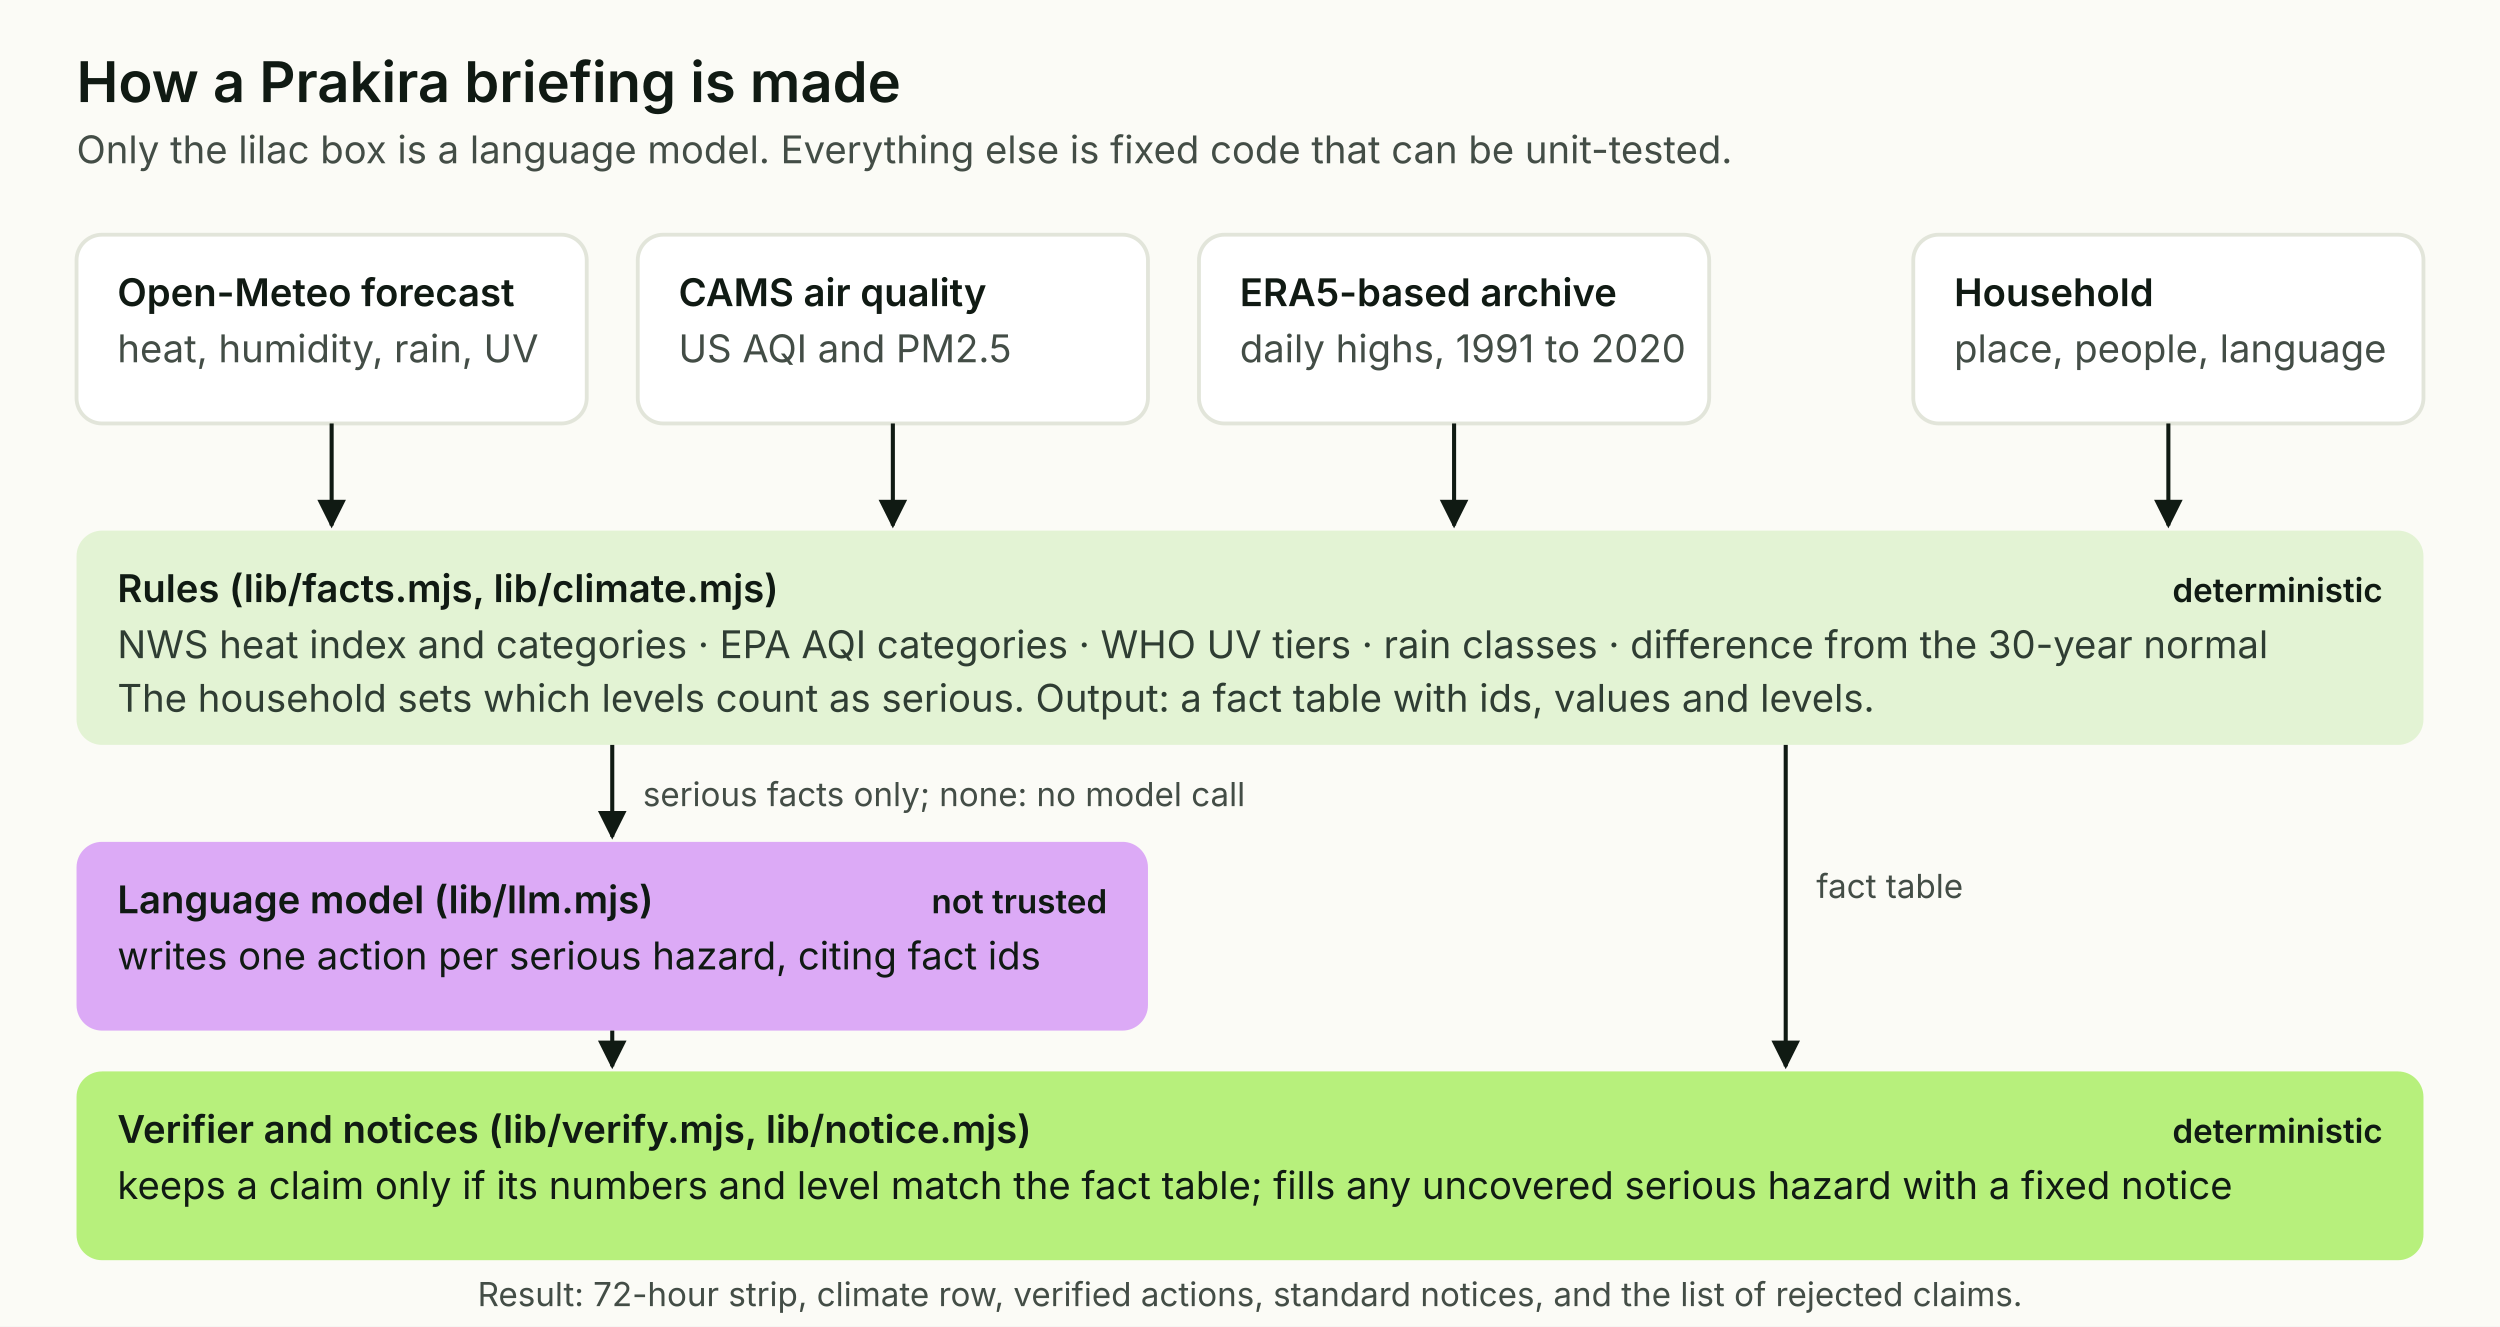
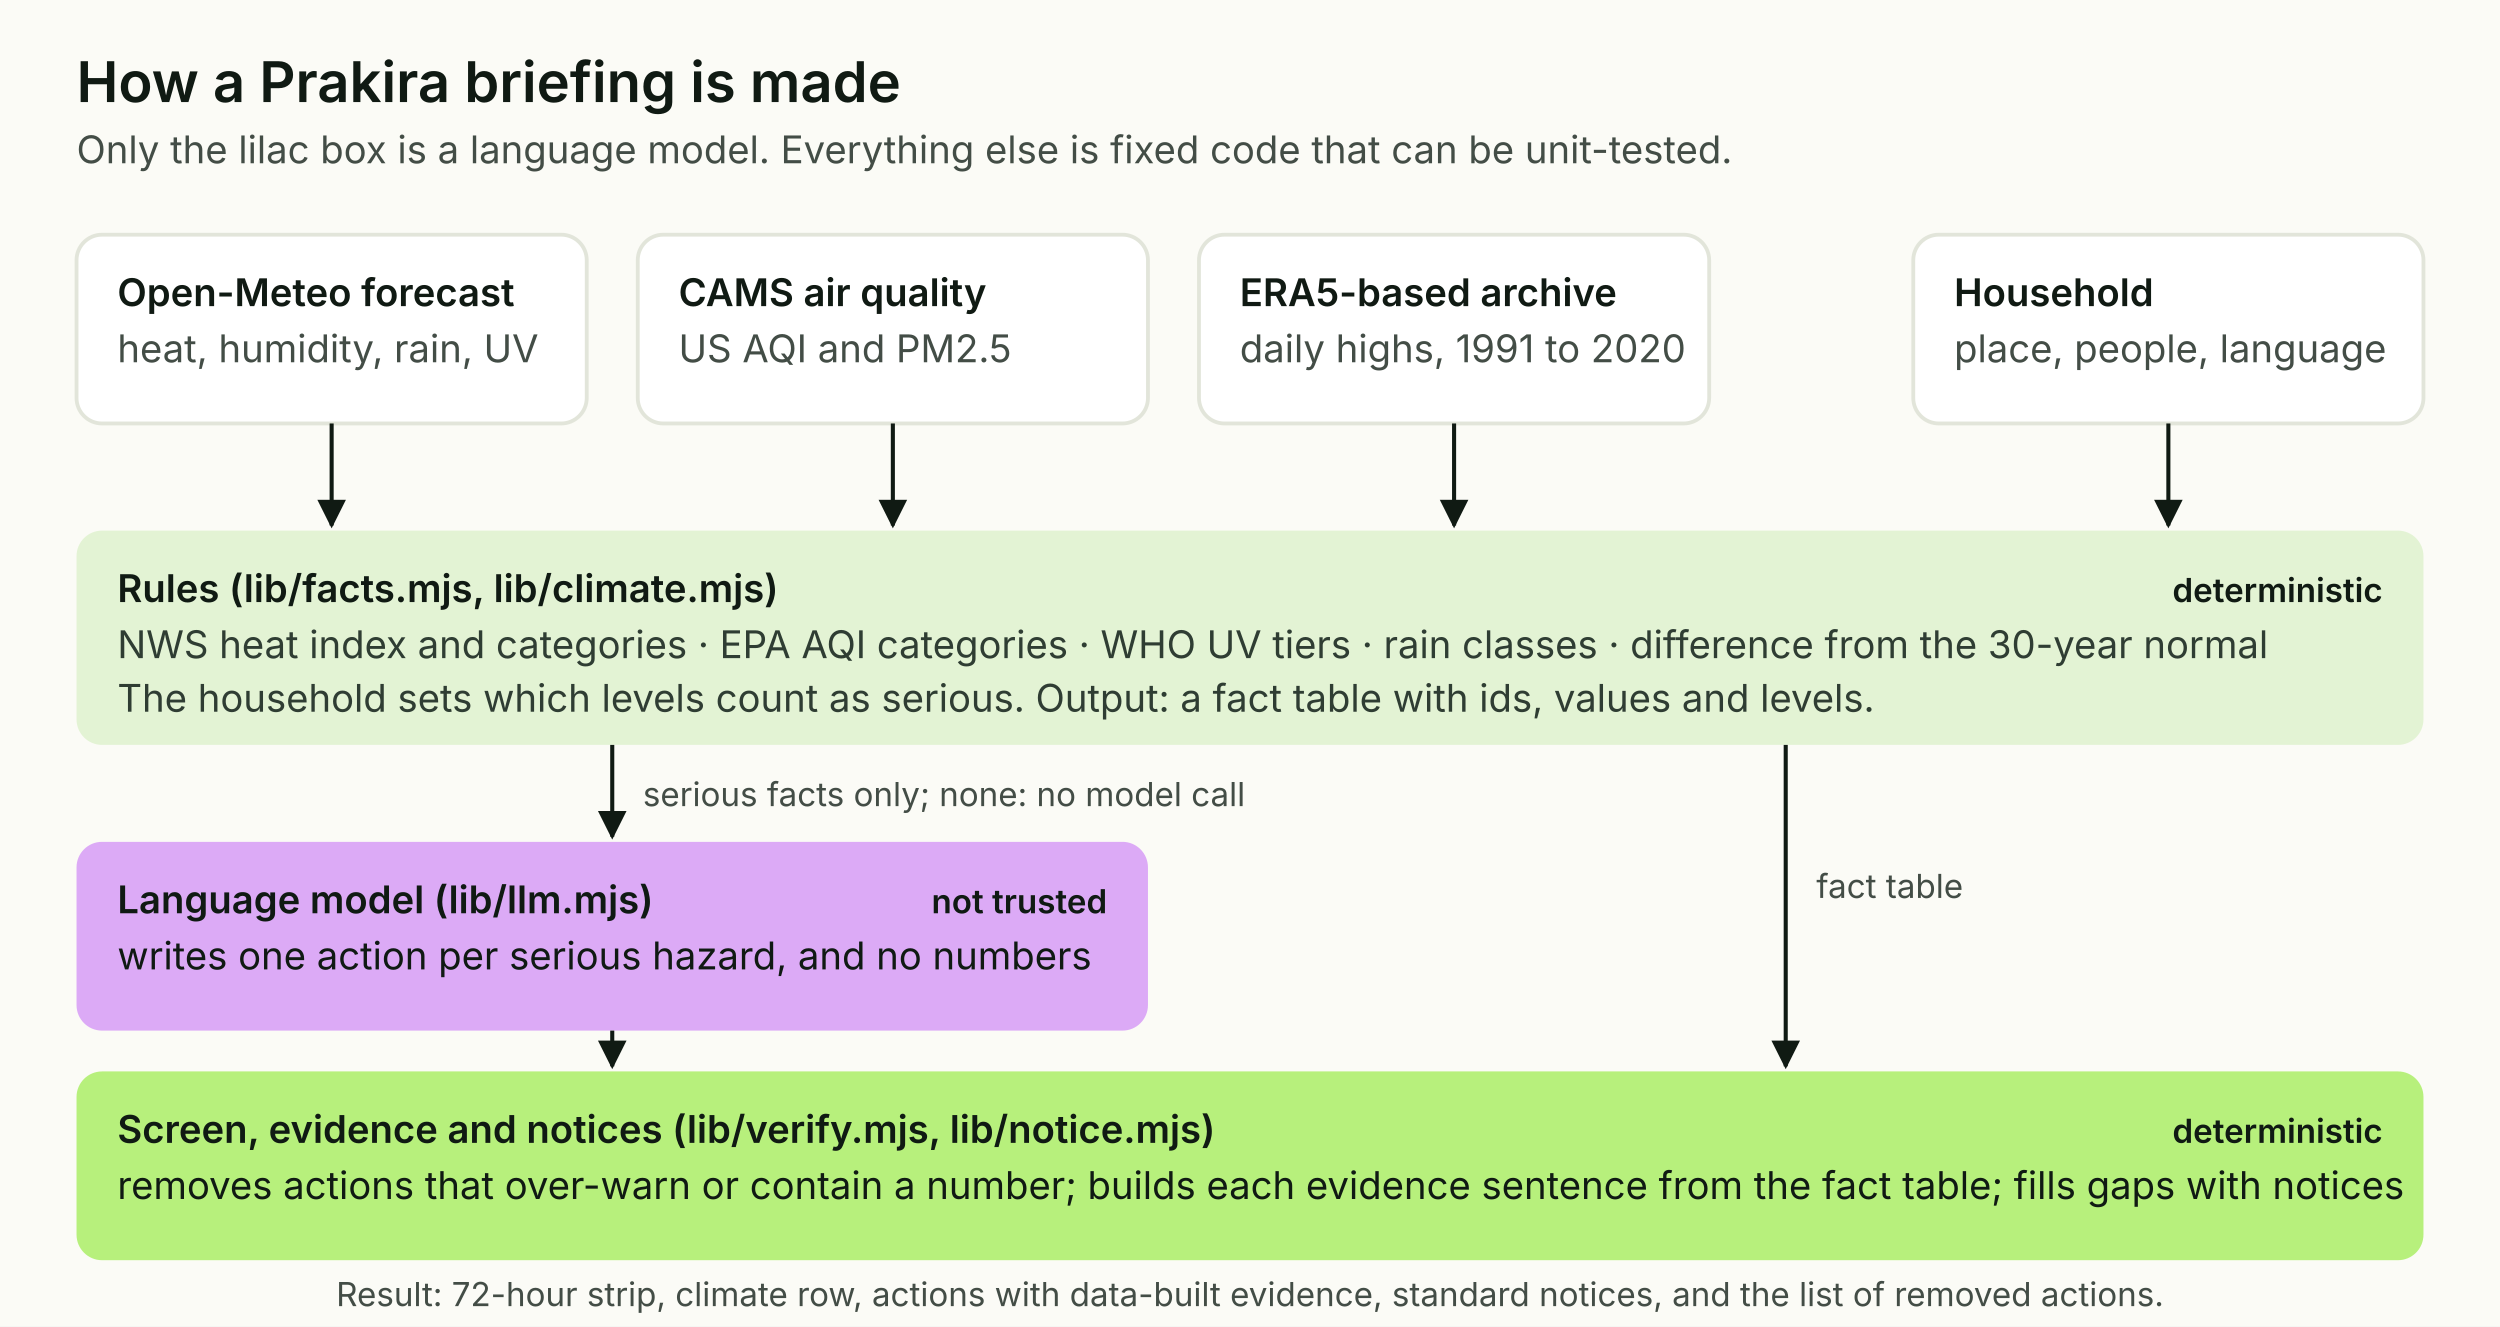
<svg xmlns="http://www.w3.org/2000/svg" viewBox="0 0 980 520" role="img" aria-label="Prakira architecture: data, rules, model, verifier, briefing" font-family="'DM Sans', system-ui, -apple-system, 'Segoe UI', sans-serif" font-size="15" fill="#101a13">
  <rect width="980" height="520" fill="#fbfbf6" />
  <defs>
    <marker id="a" viewBox="0 0 10 10" refX="9" refY="5" markerWidth="7" markerHeight="7" orient="auto">
      <path d="M0 0l10 5-10 5z" fill="#101a13" />
    </marker>
  </defs>
  <text x="30" y="40" font-size="22" font-weight="600">How a Prakira briefing is made</text>
  <text x="30" y="64" fill="#434d46">Only the lilac box is a language model. Everything else is fixed code that can be unit-tested.</text>
  <g>
    <rect x="30" y="92" width="200" height="74" rx="10" fill="#fff" stroke="#e2e5da" stroke-width="1.5" />
    <text x="46" y="120" font-weight="600">Open-Meteo forecast</text>
    <text x="46" y="142" fill="#434d46">heat, humidity, rain, UV</text>
    <rect x="250" y="92" width="200" height="74" rx="10" fill="#fff" stroke="#e2e5da" stroke-width="1.5" />
    <text x="266" y="120" font-weight="600">CAMS air quality</text>
    <text x="266" y="142" fill="#434d46">US AQI and PM2.5</text>
    <rect x="470" y="92" width="200" height="74" rx="10" fill="#fff" stroke="#e2e5da" stroke-width="1.5" />
    <text x="486" y="120" font-weight="600">ERA5-based archive</text>
    <text x="486" y="142" fill="#434d46">daily highs, 1991 to 2020</text>
    <rect x="750" y="92" width="200" height="74" rx="10" fill="#fff" stroke="#e2e5da" stroke-width="1.5" />
    <text x="766" y="120" font-weight="600">Household</text>
    <text x="766" y="142" fill="#434d46">place, people, language</text>
  </g>
  <g stroke="#101a13" stroke-width="1.6" fill="none" marker-end="url(#a)">
    <path d="M130 166v40" />
    <path d="M350 166v40" />
    <path d="M570 166v40" />
    <path d="M850 166v40" />
  </g>
  <rect x="30" y="208" width="920" height="84" rx="10" fill="#e3f3d4" />
  <text x="46" y="236" font-weight="600">Rules (lib/facts.mjs, lib/climate.mjs)</text>
  <text x="46" y="258" fill="#2f3d33">NWS heat index and categories · EPA AQI categories · WHO UV tiers · rain classes · difference from the 30-year normal</text>
  <text x="46" y="279" fill="#2f3d33">The household sets which levels count as serious. Output: a fact table with ids, values and levels.</text>
  <text x="934" y="236" text-anchor="end" font-size="13" font-weight="600">deterministic</text>
  <g stroke="#101a13" stroke-width="1.6" fill="none" marker-end="url(#a)">
    <path d="M240 292v36" />
    <path d="M700 292v126" />
  </g>
  <text x="712" y="352" font-size="13" fill="#434d46">fact table</text>
  <text x="252" y="316" font-size="13" fill="#434d46">serious facts only; none: no model call</text>
  <rect x="30" y="330" width="420" height="74" rx="10" fill="#dcaaf6" />
  <text x="46" y="358" font-weight="600">Language model (lib/llm.mjs)</text>
-   <text x="46" y="380">writes one action per serious hazard, citing fact ids</text>
+   <text x="46" y="380">writes one action per serious hazard, and no numbers</text>
  <text x="434" y="358" text-anchor="end" font-size="13" font-weight="600">not trusted</text>
  <g stroke="#101a13" stroke-width="1.6" fill="none" marker-end="url(#a)">
    <path d="M240 404v14" />
  </g>
  <rect x="30" y="420" width="920" height="74" rx="10" fill="#b7f07c" />
-   <text x="46" y="448" font-weight="600">Verifier and notices (lib/verify.mjs, lib/notice.mjs)</text>
-   <text x="46" y="470">keeps a claim only if its numbers and level match the fact table; fills any uncovered serious hazard with a fixed notice</text>
+   <text x="46" y="448" font-weight="600">Screen, evidence and notices (lib/verify.mjs, lib/notice.mjs)</text>
+   <text x="46" y="470">removes actions that over-warn or contain a number; builds each evidence sentence from the fact table; fills gaps with notices</text>
  <text x="934" y="448" text-anchor="end" font-size="13" font-weight="600">deterministic</text>
-   <text x="490" y="512" text-anchor="middle" font-size="13" fill="#434d46">Result: 72-hour strip, climate row, verified actions, standard notices, and the list of rejected claims.</text>
+   <text x="490" y="512" text-anchor="middle" font-size="13" fill="#434d46">Result: 72-hour strip, climate row, actions with data-built evidence, standard notices, and the list of removed actions.</text>
</svg>
